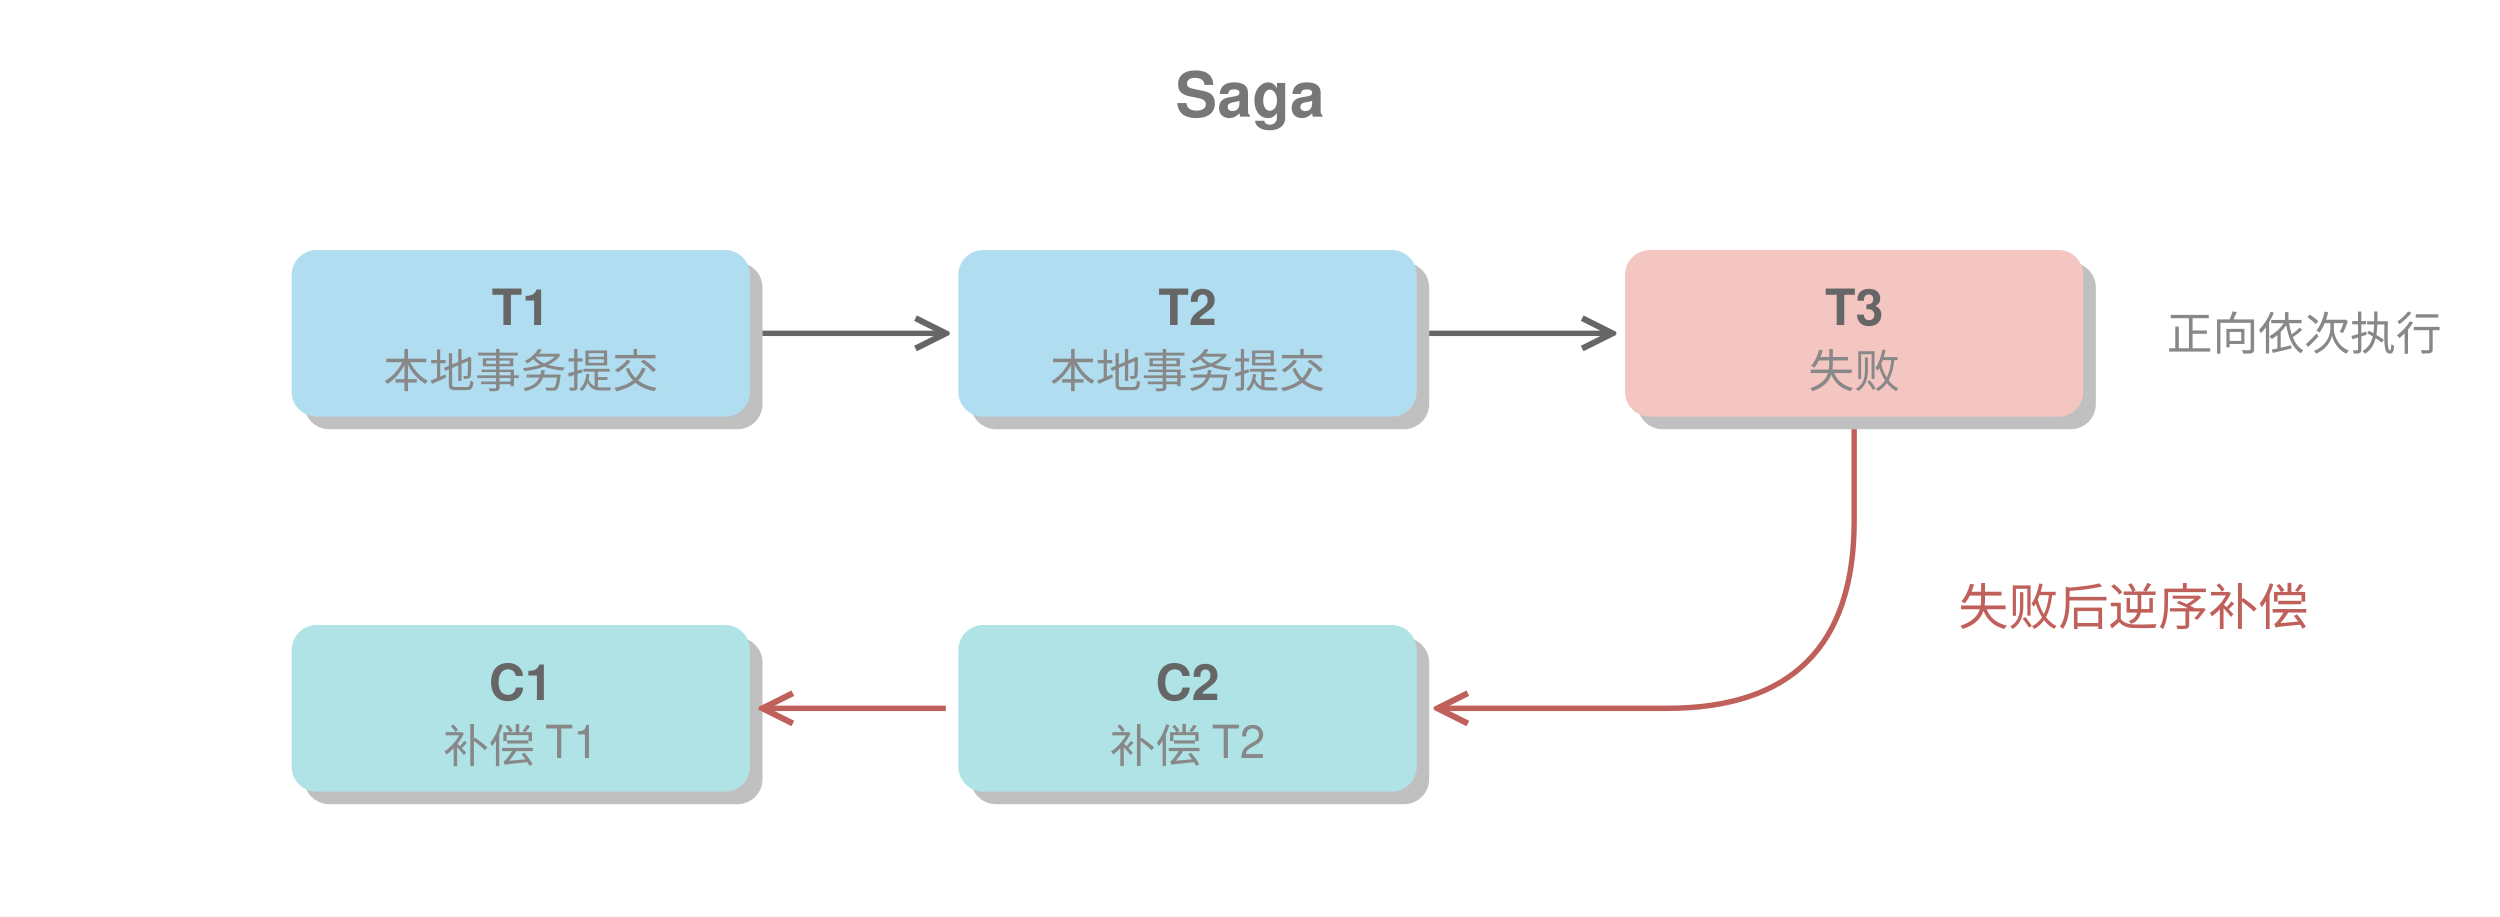
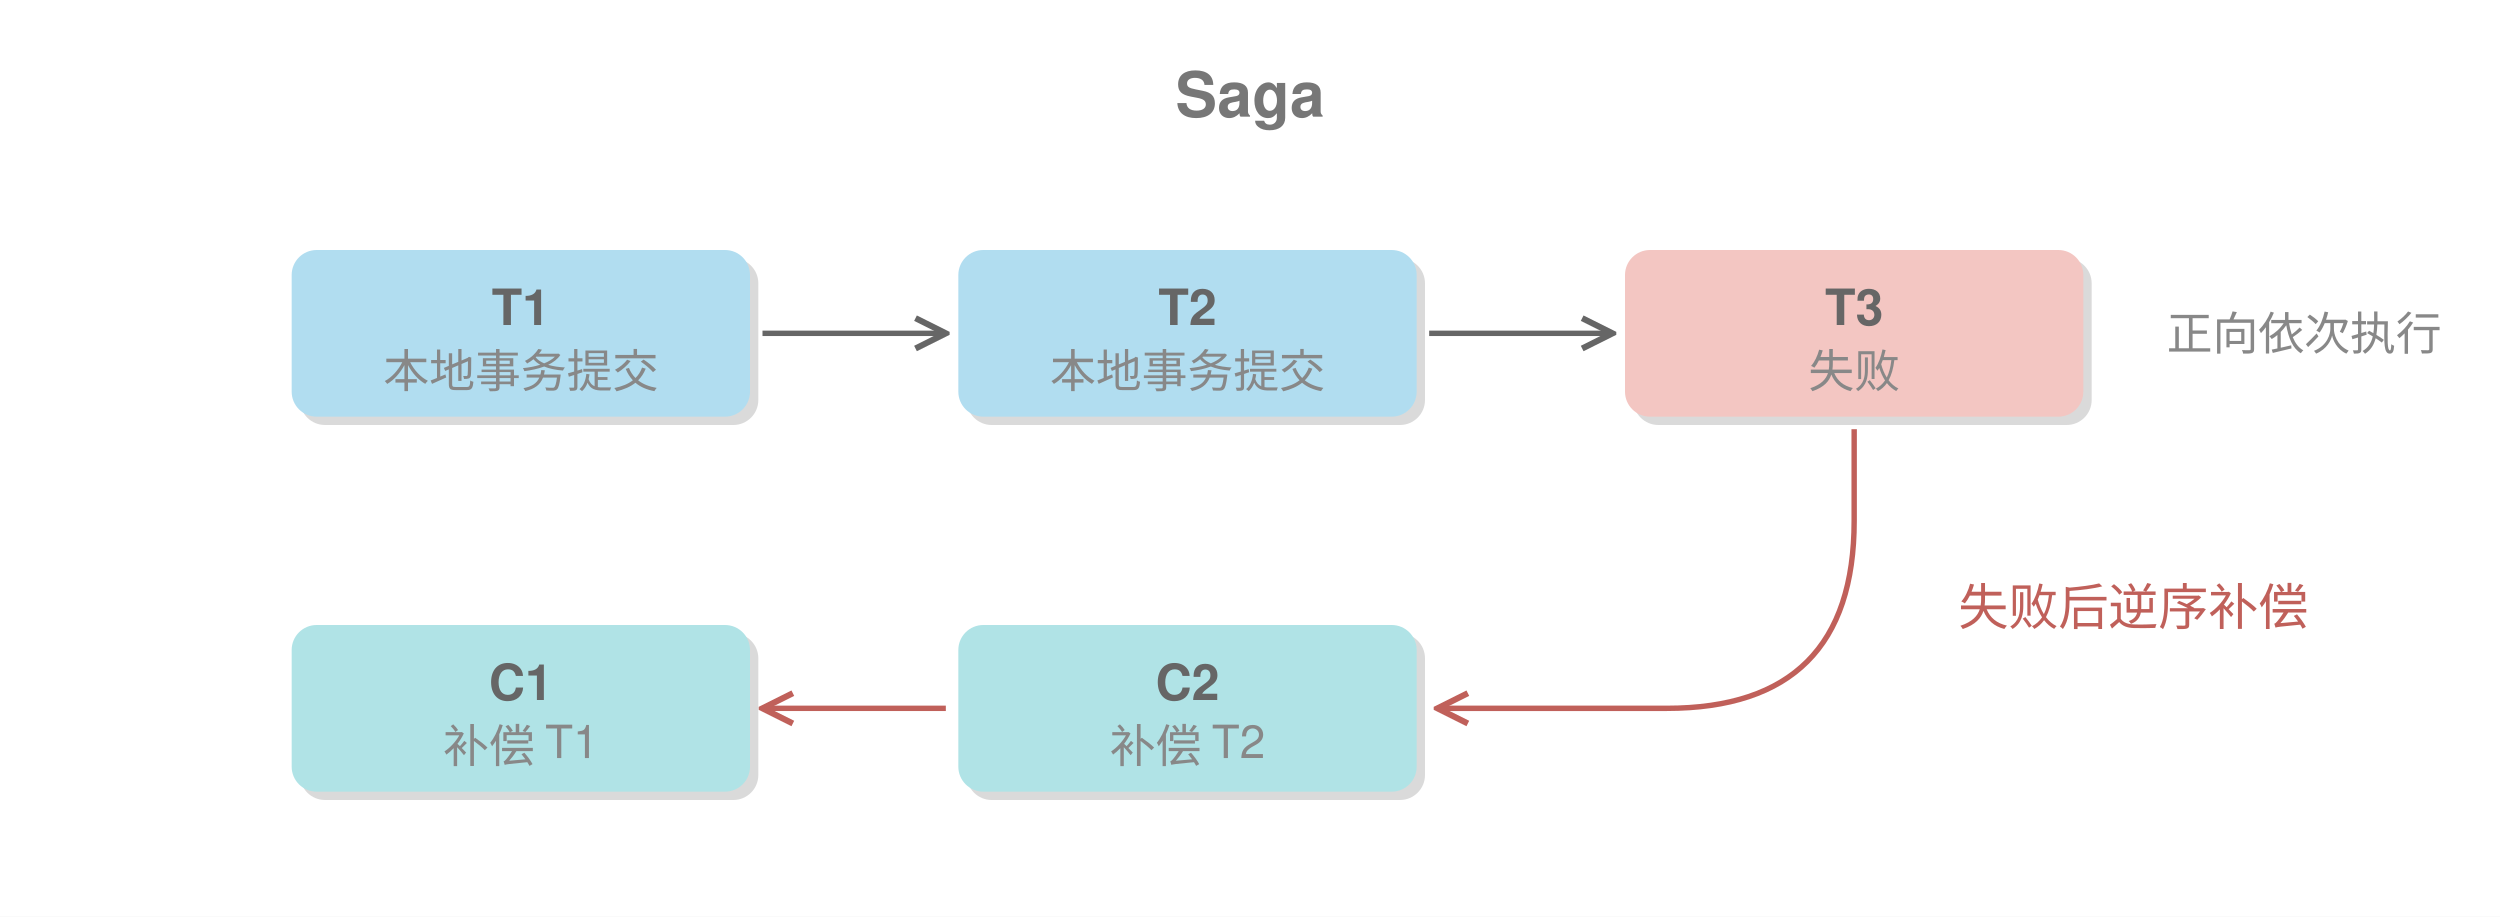
<svg xmlns="http://www.w3.org/2000/svg" width="600" height="220" viewBox="0 0 600 220">
  <style>
    text { font-family: "PingFang SC", "Microsoft YaHei", Helvetica, Arial, sans-serif; fill: #666; font-size: 12px; }
    .title { font-weight: bold; font-size: 15px; fill: #777; text-anchor: middle; }
    .b { font-weight: bold; }
    .c { text-anchor: middle; }
    .e { text-anchor: end; }
    .note { fill: #C0605A; }
    .ok { fill: #6A9F68; }
    .sub { font-size: 11px; fill: #888; }
    .mono { font-family: Menlo, Consolas, monospace; }
    .arrow { stroke: #666; stroke-width: 1.3; fill: none; marker-end: url(#a); }
    .red { stroke: #C0605A; marker-end: url(#r); }
    .green { stroke: #6A9F68; marker-end: url(#g); }
    .dash { stroke-dasharray: 5 4; }
    .line { stroke: #666; stroke-width: 1.3; fill: none; }
    .frame { fill: none; stroke: #999; stroke-width: 1; stroke-dasharray: 4 3; }
-     .shadow { fill: #C0C0C0; }
+     .shadow { fill: #DADADA; }
  </style>
  <defs>
    <marker id="a" viewBox="0 0 10 10" refX="9" refY="5" markerWidth="7" markerHeight="7" orient="auto-start-reverse">
      <path d="M1,1 L9,5 L1,9" fill="none" stroke="#666" stroke-width="1.6" />
    </marker>
    <marker id="r" viewBox="0 0 10 10" refX="9" refY="5" markerWidth="7" markerHeight="7" orient="auto-start-reverse">
      <path d="M1,1 L9,5 L1,9" fill="none" stroke="#C0605A" stroke-width="1.6" />
    </marker>
    <marker id="g" viewBox="0 0 10 10" refX="9" refY="5" markerWidth="7" markerHeight="7" orient="auto-start-reverse">
      <path d="M1,1 L9,5 L1,9" fill="none" stroke="#6A9F68" stroke-width="1.6" />
    </marker>
  </defs>
  <rect width="100%" height="100%" fill="#FFFFFF" />
  <text x="300" y="28" class="title">Saga</text>
-   <rect x="73" y="63" width="110" height="40" rx="6" class="shadow" />
+   <rect x="72" y="62" width="110" height="40" rx="6" class="shadow" />
  <rect x="70" y="60" width="110" height="40" rx="6" fill="#B1DDF0" />
  <text x="125" y="78" class="b c">T1</text>
  <text x="125" y="93" class="sub c">本地事务提交</text>
-   <rect x="233" y="63" width="110" height="40" rx="6" class="shadow" />
+   <rect x="232" y="62" width="110" height="40" rx="6" class="shadow" />
  <rect x="230" y="60" width="110" height="40" rx="6" fill="#B1DDF0" />
  <text x="285" y="78" class="b c">T2</text>
  <text x="285" y="93" class="sub c">本地事务提交</text>
-   <rect x="393" y="63" width="110" height="40" rx="6" class="shadow" />
+   <rect x="392" y="62" width="110" height="40" rx="6" class="shadow" />
  <rect x="390" y="60" width="110" height="40" rx="6" fill="#F3C6C2" />
  <text x="445" y="78" class="b c">T3</text>
  <text x="445" y="93" class="sub c">失败</text>
  <line x1="183" y1="80" x2="227" y2="80" class="arrow " />
  <line x1="343" y1="80" x2="387" y2="80" class="arrow " />
-   <rect x="73" y="153" width="110" height="40" rx="6" class="shadow" />
+   <rect x="72" y="152" width="110" height="40" rx="6" class="shadow" />
  <rect x="70" y="150" width="110" height="40" rx="6" fill="#B0E3E6" />
  <text x="125" y="168" class="b c">C1</text>
  <text x="125" y="183" class="sub c">补偿 T1</text>
-   <rect x="233" y="153" width="110" height="40" rx="6" class="shadow" />
+   <rect x="232" y="152" width="110" height="40" rx="6" class="shadow" />
  <rect x="230" y="150" width="110" height="40" rx="6" fill="#B0E3E6" />
  <text x="285" y="168" class="b c">C2</text>
  <text x="285" y="183" class="sub c">补偿 T2</text>
  <path d="M445,103 L445,125 Q445,170 400,170 L345,170" class="arrow red" />
  <line x1="227" y1="170" x2="183" y2="170" class="arrow red" />
  <text x="520" y="84" class="sub">正向依次执行</text>
  <text x="470" y="150" class="note">失败后逆序补偿</text>
</svg>
